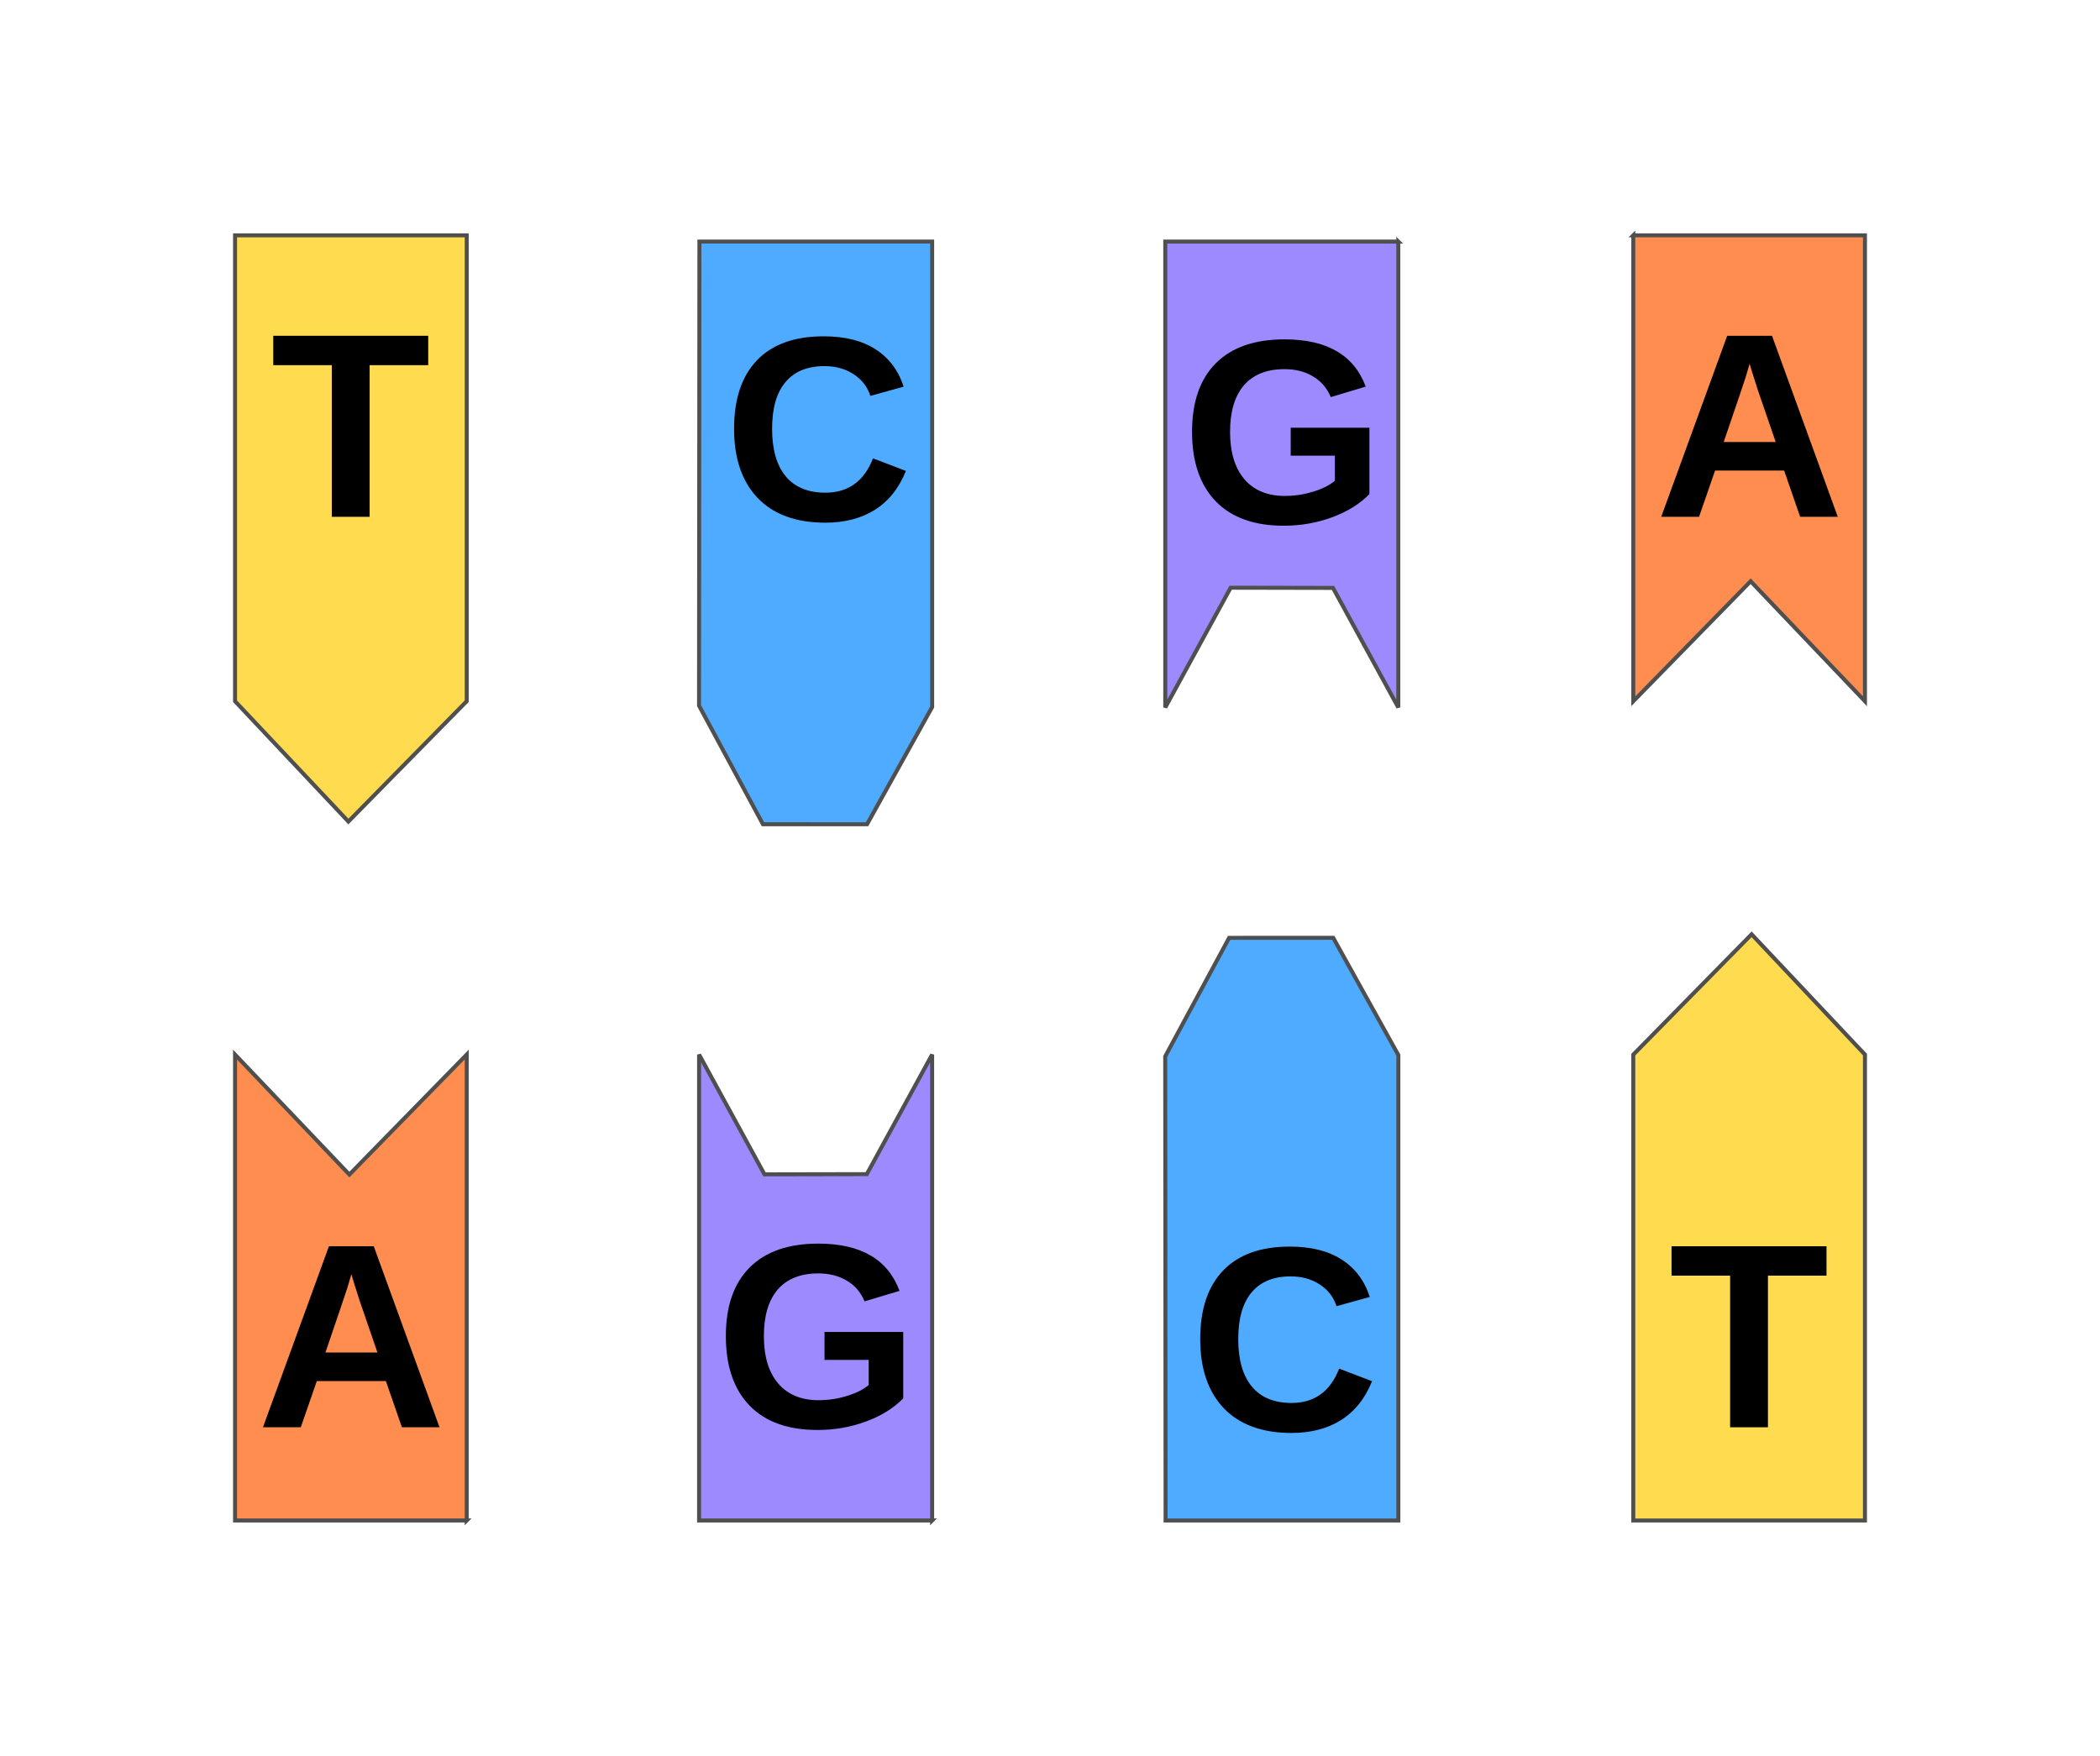
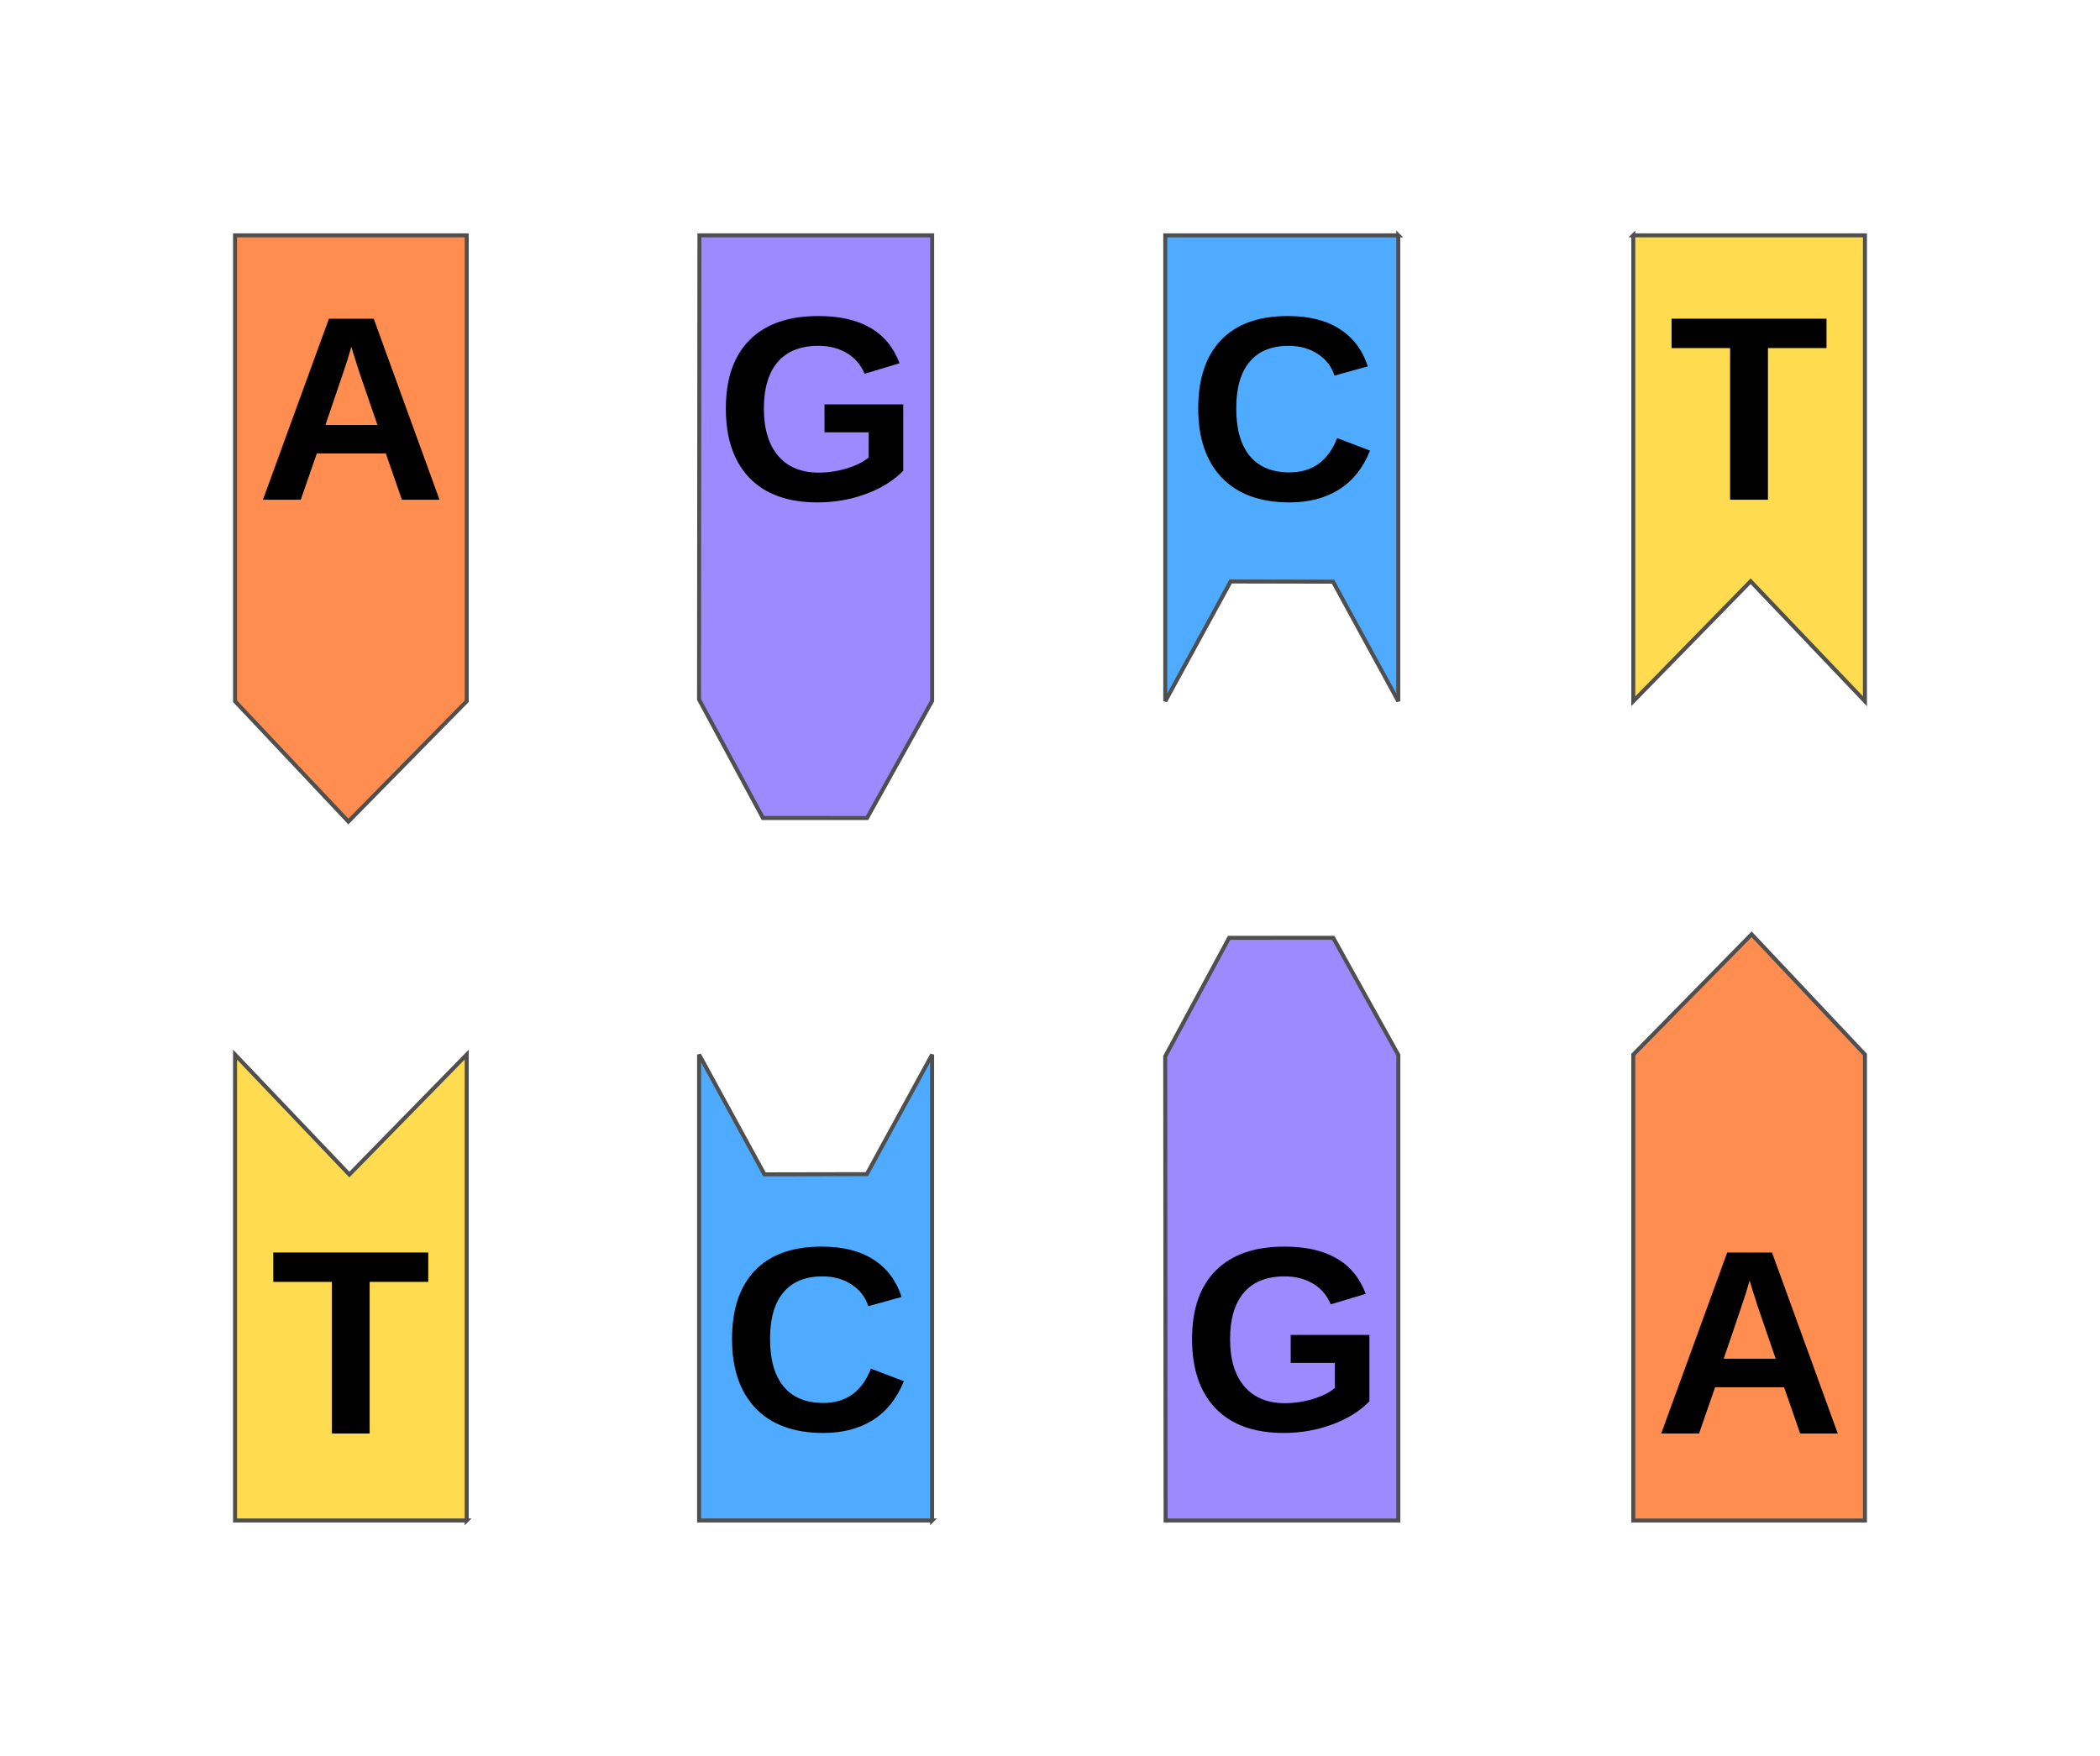
<svg xmlns="http://www.w3.org/2000/svg" width="45.056mm" height="37.681mm" viewBox="0 0 159.648 133.516" id="svg112117" version="1.1">
  <defs id="defs112119">
    <clipPath clipPathUnits="userSpaceOnUse" id="clipPath112675">
      <circle style="opacity:1;fill:#ff0000;fill-opacity:1;fill-rule:nonzero;stroke:none;stroke-width:1.063;stroke-miterlimit:4;stroke-dasharray:none;stroke-opacity:0" id="circle112677" cx="40.738" cy="207.707" r="23.022" />
    </clipPath>
  </defs>
  <g id="layer1" transform="translate(-176.8341,37.48866)">
-     <g id="g4284">
-       <path id="path113723" d="m 234.836,25.187 7.913,0.002 4.951,-8.914 0,-35.395 -17.694,0 -0.029,35.29 4.859,9.017 z" style="color:#000000;clip-rule:nonzero;display:inline;overflow:visible;visibility:visible;opacity:0.69;isolation:auto;mix-blend-mode:normal;color-interpolation:sRGB;color-interpolation-filters:linearRGB;solid-color:#000000;solid-opacity:1;fill:#0086ff;fill-opacity:1;fill-rule:nonzero;stroke:#000000;stroke-width:0.304;stroke-linecap:butt;stroke-linejoin:miter;stroke-miterlimit:4;stroke-dasharray:none;stroke-dashoffset:0;stroke-opacity:1;color-rendering:auto;image-rendering:auto;shape-rendering:auto;text-rendering:auto;enable-background:accumulate" />
-       <text xml:space="preserve" style="font-style:normal;font-variant:normal;font-weight:bold;font-stretch:normal;font-size:20px;line-height:125%;font-family:Arial;-inkscape-font-specification:'Sans Bold';text-align:start;letter-spacing:0px;word-spacing:0px;text-anchor:start;fill:#000000;fill-opacity:1;stroke:none;stroke-width:1px;stroke-linecap:butt;stroke-linejoin:miter;stroke-opacity:1" x="231.811" y="2.055" id="text113725">
-         <tspan id="tspan113727" x="231.811" y="2.055">C</tspan>
-       </text>
-     </g>
-     <g id="g113761" transform="translate(-94.01797,28.08395)">
-       <path id="path113763" d="m 288.721,-47.677 0,35.428 8.617,9.147 8.995,-9.149 0,-35.426 -17.612,0 z" style="color:#000000;clip-rule:nonzero;display:inline;overflow:visible;visibility:visible;opacity:0.69;isolation:auto;mix-blend-mode:normal;color-interpolation:sRGB;color-interpolation-filters:linearRGB;solid-color:#000000;solid-opacity:1;fill:#ffcc00;fill-opacity:1;fill-rule:nonzero;stroke:#000000;stroke-width:0.304;stroke-linecap:butt;stroke-linejoin:miter;stroke-miterlimit:4;stroke-dasharray:none;stroke-dashoffset:0;stroke-opacity:1;color-rendering:auto;image-rendering:auto;shape-rendering:auto;text-rendering:auto;enable-background:accumulate" />
-       <text xml:space="preserve" style="font-style:normal;font-variant:normal;font-weight:bold;font-stretch:normal;font-size:20px;line-height:125%;font-family:Arial;-inkscape-font-specification:'Sans Bold';text-align:start;letter-spacing:0px;word-spacing:0px;text-anchor:start;fill:#000000;fill-opacity:1;stroke:none;stroke-width:1px;stroke-linecap:butt;stroke-linejoin:miter;stroke-opacity:1" x="291.408" y="-26.274" id="text113765">
-         <tspan id="tspan113767" x="291.408" y="-26.274">T</tspan>
-       </text>
-     </g>
-     <g transform="translate(33.29344,28.08395)" id="g113805">
-       <path id="path113807" d="m 267.709,-47.677 0,35.428 8.921,-9.124 8.69,9.123 0,-35.426 -17.612,0 z" style="color:#000000;clip-rule:nonzero;display:inline;overflow:visible;visibility:visible;opacity:0.69;isolation:auto;mix-blend-mode:normal;color-interpolation:sRGB;color-interpolation-filters:linearRGB;solid-color:#000000;solid-opacity:1;fill:#ff5a00;fill-opacity:1;fill-rule:nonzero;stroke:#000000;stroke-width:0.304;stroke-linecap:butt;stroke-linejoin:miter;stroke-miterlimit:4;stroke-dasharray:none;stroke-dashoffset:0;stroke-opacity:1;color-rendering:auto;image-rendering:auto;shape-rendering:auto;text-rendering:auto;enable-background:accumulate" />
-       <text xml:space="preserve" style="font-style:normal;font-variant:normal;font-weight:bold;font-stretch:normal;font-size:20px;line-height:125%;font-family:Arial;-inkscape-font-specification:'Sans Bold';text-align:start;letter-spacing:0px;word-spacing:0px;text-anchor:start;fill:#000000;fill-opacity:1;stroke:none;stroke-width:1px;stroke-linecap:butt;stroke-linejoin:miter;stroke-opacity:1" x="269.332" y="-26.274" id="text113809">
-         <tspan id="tspan113811" x="269.332" y="-26.274">A</tspan>
-       </text>
-     </g>
-     <g transform="translate(-72.0922,17.89571)" id="g115343">
-       <path style="color:#000000;clip-rule:nonzero;display:inline;overflow:visible;visibility:visible;opacity:0.69;isolation:auto;mix-blend-mode:normal;color-interpolation:sRGB;color-interpolation-filters:linearRGB;solid-color:#000000;solid-opacity:1;fill:#ff5a00;fill-opacity:1;fill-rule:nonzero;stroke:#000000;stroke-width:0.304;stroke-linecap:butt;stroke-linejoin:miter;stroke-miterlimit:4;stroke-dasharray:none;stroke-dashoffset:0;stroke-opacity:1;color-rendering:auto;image-rendering:auto;shape-rendering:auto;text-rendering:auto;enable-background:accumulate" d="m 284.407,60.236 0,-35.428 -8.921,9.124 -8.69,-9.123 0,35.426 17.612,0 z" id="path115345" />
-       <text id="text115347" y="53.15" x="268.418" style="font-style:normal;font-variant:normal;font-weight:bold;font-stretch:normal;font-size:20px;line-height:125%;font-family:Arial;-inkscape-font-specification:'Sans Bold';text-align:start;letter-spacing:0px;word-spacing:0px;text-anchor:start;fill:#000000;fill-opacity:1;stroke:none;stroke-width:1px;stroke-linecap:butt;stroke-linejoin:miter;stroke-opacity:1" xml:space="preserve">
-         <tspan y="53.15" x="268.418" id="tspan115349">A</tspan>
-       </text>
-     </g>
-     <g transform="translate(13.19481,17.89571)" id="g115351">
-       <path id="path115353" d="m 305.419,60.236 0,-35.428 -8.617,-9.147 -8.995,9.149 0,35.426 17.612,0 z" style="color:#000000;clip-rule:nonzero;display:inline;overflow:visible;visibility:visible;opacity:0.69;isolation:auto;mix-blend-mode:normal;color-interpolation:sRGB;color-interpolation-filters:linearRGB;solid-color:#000000;solid-opacity:1;fill:#ffcc00;fill-opacity:1;fill-rule:nonzero;stroke:#000000;stroke-width:0.304;stroke-linecap:butt;stroke-linejoin:miter;stroke-miterlimit:4;stroke-dasharray:none;stroke-dashoffset:0;stroke-opacity:1;color-rendering:auto;image-rendering:auto;shape-rendering:auto;text-rendering:auto;enable-background:accumulate" />
-       <text xml:space="preserve" style="font-style:normal;font-variant:normal;font-weight:bold;font-stretch:normal;font-size:20px;line-height:125%;font-family:Arial;-inkscape-font-specification:'Sans Bold';text-align:start;letter-spacing:0px;word-spacing:0px;text-anchor:start;fill:#000000;fill-opacity:1;stroke:none;stroke-width:1px;stroke-linecap:butt;stroke-linejoin:miter;stroke-opacity:1" x="290.495" y="53.15" id="text115355">
-         <tspan id="tspan115357" x="290.495" y="53.15">T</tspan>
-       </text>
-     </g>
-     <g id="g4289">
-       <path id="path4243" d="m 247.697,78.132 0,-35.428 -4.964,9.092 -7.782,0.015 -4.97,-9.106 0,35.426 17.717,4e-6 z" style="color:#000000;clip-rule:nonzero;display:inline;overflow:visible;visibility:visible;opacity:0.69;isolation:auto;mix-blend-mode:normal;color-interpolation:sRGB;color-interpolation-filters:linearRGB;solid-color:#000000;solid-opacity:1;fill:#7355ff;fill-opacity:1;fill-rule:nonzero;stroke:#000000;stroke-width:0.305;stroke-linecap:butt;stroke-linejoin:miter;stroke-miterlimit:4;stroke-dasharray:none;stroke-dashoffset:0;stroke-opacity:1;color-rendering:auto;image-rendering:auto;shape-rendering:auto;text-rendering:auto;enable-background:accumulate" />
-       <text xml:space="preserve" style="font-style:normal;font-variant:normal;font-weight:bold;font-stretch:normal;font-size:20px;line-height:125%;font-family:Arial;-inkscape-font-specification:'Sans Bold';text-align:start;letter-spacing:0px;word-spacing:0px;text-anchor:start;fill:#000000;fill-opacity:1;stroke:none;stroke-width:1px;stroke-linecap:butt;stroke-linejoin:miter;stroke-opacity:1" x="231.187" y="71.045" id="text4273">
-         <tspan id="tspan4275" x="231.187" y="71.045">G</tspan>
-       </text>
-     </g>
-     <g id="g4325">
-       <path style="color:#000000;clip-rule:nonzero;display:inline;overflow:visible;visibility:visible;opacity:0.69;isolation:auto;mix-blend-mode:normal;color-interpolation:sRGB;color-interpolation-filters:linearRGB;solid-color:#000000;solid-opacity:1;fill:#0086ff;fill-opacity:1;fill-rule:nonzero;stroke:#000000;stroke-width:0.304;stroke-linecap:butt;stroke-linejoin:miter;stroke-miterlimit:4;stroke-dasharray:none;stroke-dashoffset:0;stroke-opacity:1;color-rendering:auto;image-rendering:auto;shape-rendering:auto;text-rendering:auto;enable-background:accumulate" d="m 270.276,33.826 7.913,-0.002 4.951,8.914 0,35.395 -17.694,0 -0.029,-35.29 4.859,-9.017 z" id="path4296" />
-       <text id="text4298" y="71.274" x="267.251" style="font-style:normal;font-variant:normal;font-weight:bold;font-stretch:normal;font-size:20px;line-height:125%;font-family:Arial;-inkscape-font-specification:'Sans Bold';text-align:start;letter-spacing:0px;word-spacing:0px;text-anchor:start;fill:#000000;fill-opacity:1;stroke:none;stroke-width:1px;stroke-linecap:butt;stroke-linejoin:miter;stroke-opacity:1" xml:space="preserve">
-         <tspan y="71.274" x="267.251" id="tspan4300">C</tspan>
-       </text>
-     </g>
-     <g id="g4320">
-       <path style="color:#000000;clip-rule:nonzero;display:inline;overflow:visible;visibility:visible;opacity:0.69;isolation:auto;mix-blend-mode:normal;color-interpolation:sRGB;color-interpolation-filters:linearRGB;solid-color:#000000;solid-opacity:1;fill:#7355ff;fill-opacity:1;fill-rule:nonzero;stroke:#000000;stroke-width:0.305;stroke-linecap:butt;stroke-linejoin:miter;stroke-miterlimit:4;stroke-dasharray:none;stroke-dashoffset:0;stroke-opacity:1;color-rendering:auto;image-rendering:auto;shape-rendering:auto;text-rendering:auto;enable-background:accumulate" d="m 283.137,-19.119 0,35.428 -4.964,-9.092 -7.782,-0.015 -4.97,9.106 0,-35.426 17.717,-4e-6 z" id="path4304" />
-       <text id="text4306" y="2.284" x="266.627" style="font-style:normal;font-variant:normal;font-weight:bold;font-stretch:normal;font-size:20px;line-height:125%;font-family:Arial;-inkscape-font-specification:'Sans Bold';text-align:start;letter-spacing:0px;word-spacing:0px;text-anchor:start;fill:#000000;fill-opacity:1;stroke:none;stroke-width:1px;stroke-linecap:butt;stroke-linejoin:miter;stroke-opacity:1" xml:space="preserve">
-         <tspan y="2.284" x="266.627" id="tspan4308">G</tspan>
-       </text>
-     </g>
+     <path style="color:#000000;clip-rule:nonzero;display:inline;overflow:visible;visibility:visible;opacity:0.69;isolation:auto;mix-blend-mode:normal;color-interpolation:sRGB;color-interpolation-filters:linearRGB;solid-color:#000000;solid-opacity:1;fill:#7355ff;fill-opacity:1;fill-rule:nonzero;stroke:#000000;stroke-width:0.304;stroke-linecap:butt;stroke-linejoin:miter;stroke-miterlimit:4;stroke-dasharray:none;stroke-dashoffset:0;stroke-opacity:1;color-rendering:auto;image-rendering:auto;shape-rendering:auto;text-rendering:auto;enable-background:accumulate" d="m 234.836,24.714 7.913,0.002 4.951,-8.914 0,-35.395 -17.694,0 -0.029,35.29 4.859,9.017 z" id="path113723" />
+     <path id="path4304" d="m 283.137,-19.593 0,35.428 -4.964,-9.092 -7.782,-0.015 -4.97,9.106 0,-35.426 17.717,-4e-6 z" style="color:#000000;clip-rule:nonzero;display:inline;overflow:visible;visibility:visible;opacity:0.69;isolation:auto;mix-blend-mode:normal;color-interpolation:sRGB;color-interpolation-filters:linearRGB;solid-color:#000000;solid-opacity:1;fill:#0086ff;fill-opacity:1;fill-rule:nonzero;stroke:#000000;stroke-width:0.305;stroke-linecap:butt;stroke-linejoin:miter;stroke-miterlimit:4;stroke-dasharray:none;stroke-dashoffset:0;stroke-opacity:1;color-rendering:auto;image-rendering:auto;shape-rendering:auto;text-rendering:auto;enable-background:accumulate" />
+     <text id="text113725" y="0.512" x="267.096" style="font-style:normal;font-variant:normal;font-weight:bold;font-stretch:normal;font-size:20px;line-height:125%;font-family:Arial;-inkscape-font-specification:'Sans Bold';text-align:start;letter-spacing:0px;word-spacing:0px;text-anchor:start;fill:#000000;fill-opacity:1;stroke:none;stroke-width:1px;stroke-linecap:butt;stroke-linejoin:miter;stroke-opacity:1" xml:space="preserve">
+       <tspan y="0.512" x="267.096" id="tspan113727">C</tspan>
+     </text>
+     <path style="color:#000000;clip-rule:nonzero;display:inline;overflow:visible;visibility:visible;opacity:0.69;isolation:auto;mix-blend-mode:normal;color-interpolation:sRGB;color-interpolation-filters:linearRGB;solid-color:#000000;solid-opacity:1;fill:#ff5a00;fill-opacity:1;fill-rule:nonzero;stroke:#000000;stroke-width:0.304;stroke-linecap:butt;stroke-linejoin:miter;stroke-miterlimit:4;stroke-dasharray:none;stroke-dashoffset:0;stroke-opacity:1;color-rendering:auto;image-rendering:auto;shape-rendering:auto;text-rendering:auto;enable-background:accumulate" d="m 194.703,-19.593 0,35.428 8.617,9.147 8.995,-9.149 0,-35.426 -17.612,0 z" id="path113763" />
+     <path style="color:#000000;clip-rule:nonzero;display:inline;overflow:visible;visibility:visible;opacity:0.69;isolation:auto;mix-blend-mode:normal;color-interpolation:sRGB;color-interpolation-filters:linearRGB;solid-color:#000000;solid-opacity:1;fill:#ffcc00;fill-opacity:1;fill-rule:nonzero;stroke:#000000;stroke-width:0.304;stroke-linecap:butt;stroke-linejoin:miter;stroke-miterlimit:4;stroke-dasharray:none;stroke-dashoffset:0;stroke-opacity:1;color-rendering:auto;image-rendering:auto;shape-rendering:auto;text-rendering:auto;enable-background:accumulate" d="m 301.002,-19.593 0,35.428 8.921,-9.124 8.69,9.123 0,-35.426 -17.612,0 z" id="path113807" />
+     <text id="text113765" y="0.512" x="303.69" style="font-style:normal;font-variant:normal;font-weight:bold;font-stretch:normal;font-size:20px;line-height:125%;font-family:Arial;-inkscape-font-specification:'Sans Bold';text-align:start;letter-spacing:0px;word-spacing:0px;text-anchor:start;fill:#000000;fill-opacity:1;stroke:none;stroke-width:1px;stroke-linecap:butt;stroke-linejoin:miter;stroke-opacity:1" xml:space="preserve">
+       <tspan y="0.512" x="303.69" id="tspan113767">T</tspan>
+     </text>
+     <text id="text113809" y="0.512" x="196.326" style="font-style:normal;font-variant:normal;font-weight:bold;font-stretch:normal;font-size:20px;line-height:125%;font-family:Arial;-inkscape-font-specification:'Sans Bold';text-align:start;letter-spacing:0px;word-spacing:0px;text-anchor:start;fill:#000000;fill-opacity:1;stroke:none;stroke-width:1px;stroke-linecap:butt;stroke-linejoin:miter;stroke-opacity:1" xml:space="preserve">
+       <tspan y="0.512" x="196.326" id="tspan113811">A</tspan>
+     </text>
+     <path id="path115345" d="m 212.314,78.132 0,-35.428 -8.921,9.124 -8.69,-9.123 0,35.426 17.612,0 z" style="color:#000000;clip-rule:nonzero;display:inline;overflow:visible;visibility:visible;opacity:0.69;isolation:auto;mix-blend-mode:normal;color-interpolation:sRGB;color-interpolation-filters:linearRGB;solid-color:#000000;solid-opacity:1;fill:#ffcc00;fill-opacity:1;fill-rule:nonzero;stroke:#000000;stroke-width:0.304;stroke-linecap:butt;stroke-linejoin:miter;stroke-miterlimit:4;stroke-dasharray:none;stroke-dashoffset:0;stroke-opacity:1;color-rendering:auto;image-rendering:auto;shape-rendering:auto;text-rendering:auto;enable-background:accumulate" />
+     <path style="color:#000000;clip-rule:nonzero;display:inline;overflow:visible;visibility:visible;opacity:0.69;isolation:auto;mix-blend-mode:normal;color-interpolation:sRGB;color-interpolation-filters:linearRGB;solid-color:#000000;solid-opacity:1;fill:#ff5a00;fill-opacity:1;fill-rule:nonzero;stroke:#000000;stroke-width:0.304;stroke-linecap:butt;stroke-linejoin:miter;stroke-miterlimit:4;stroke-dasharray:none;stroke-dashoffset:0;stroke-opacity:1;color-rendering:auto;image-rendering:auto;shape-rendering:auto;text-rendering:auto;enable-background:accumulate" d="m 318.614,78.132 0,-35.428 -8.617,-9.147 -8.995,9.149 0,35.426 17.612,0 z" id="path115353" />
+     <text xml:space="preserve" style="font-style:normal;font-variant:normal;font-weight:bold;font-stretch:normal;font-size:20px;line-height:125%;font-family:Arial;-inkscape-font-specification:'Sans Bold';text-align:start;letter-spacing:0px;word-spacing:0px;text-anchor:start;fill:#000000;fill-opacity:1;stroke:none;stroke-width:1px;stroke-linecap:butt;stroke-linejoin:miter;stroke-opacity:1" x="302.625" y="71.518" id="text115347">
+       <tspan id="tspan115349" x="302.625" y="71.518">A</tspan>
+     </text>
+     <text id="text115355" y="71.518" x="197.39" style="font-style:normal;font-variant:normal;font-weight:bold;font-stretch:normal;font-size:20px;line-height:125%;font-family:Arial;-inkscape-font-specification:'Sans Bold';text-align:start;letter-spacing:0px;word-spacing:0px;text-anchor:start;fill:#000000;fill-opacity:1;stroke:none;stroke-width:1px;stroke-linecap:butt;stroke-linejoin:miter;stroke-opacity:1" xml:space="preserve">
+       <tspan y="71.518" x="197.39" id="tspan115357">T</tspan>
+     </text>
+     <path style="color:#000000;clip-rule:nonzero;display:inline;overflow:visible;visibility:visible;opacity:0.69;isolation:auto;mix-blend-mode:normal;color-interpolation:sRGB;color-interpolation-filters:linearRGB;solid-color:#000000;solid-opacity:1;fill:#0086ff;fill-opacity:1;fill-rule:nonzero;stroke:#000000;stroke-width:0.305;stroke-linecap:butt;stroke-linejoin:miter;stroke-miterlimit:4;stroke-dasharray:none;stroke-dashoffset:0;stroke-opacity:1;color-rendering:auto;image-rendering:auto;shape-rendering:auto;text-rendering:auto;enable-background:accumulate" d="m 247.697,78.132 0,-35.428 -4.964,9.092 -7.782,0.015 -4.97,-9.106 0,35.426 17.717,4e-6 z" id="path4243" />
+     <path id="path4296" d="m 270.276,33.825 7.913,-0.002 4.951,8.914 0,35.395 -17.694,0 -0.029,-35.29 4.859,-9.017 z" style="color:#000000;clip-rule:nonzero;display:inline;overflow:visible;visibility:visible;opacity:0.69;isolation:auto;mix-blend-mode:normal;color-interpolation:sRGB;color-interpolation-filters:linearRGB;solid-color:#000000;solid-opacity:1;fill:#7355ff;fill-opacity:1;fill-rule:nonzero;stroke:#000000;stroke-width:0.304;stroke-linecap:butt;stroke-linejoin:miter;stroke-miterlimit:4;stroke-dasharray:none;stroke-dashoffset:0;stroke-opacity:1;color-rendering:auto;image-rendering:auto;shape-rendering:auto;text-rendering:auto;enable-background:accumulate" />
+     <text id="text4273" y="71.274" x="266.627" style="font-style:normal;font-variant:normal;font-weight:bold;font-stretch:normal;font-size:20px;line-height:125%;font-family:Arial;-inkscape-font-specification:'Sans Bold';text-align:start;letter-spacing:0px;word-spacing:0px;text-anchor:start;fill:#000000;fill-opacity:1;stroke:none;stroke-width:1px;stroke-linecap:butt;stroke-linejoin:miter;stroke-opacity:1" xml:space="preserve">
+       <tspan y="71.274" x="266.627" id="tspan4275">G</tspan>
+     </text>
+     <text xml:space="preserve" style="font-style:normal;font-variant:normal;font-weight:bold;font-stretch:normal;font-size:20px;line-height:125%;font-family:Arial;-inkscape-font-specification:'Sans Bold';text-align:start;letter-spacing:0px;word-spacing:0px;text-anchor:start;fill:#000000;fill-opacity:1;stroke:none;stroke-width:1px;stroke-linecap:butt;stroke-linejoin:miter;stroke-opacity:1" x="231.656" y="71.274" id="text4298">
+       <tspan id="tspan4300" x="231.656" y="71.274">C</tspan>
+     </text>
+     <text xml:space="preserve" style="font-style:normal;font-variant:normal;font-weight:bold;font-stretch:normal;font-size:20px;line-height:125%;font-family:Arial;-inkscape-font-specification:'Sans Bold';text-align:start;letter-spacing:0px;word-spacing:0px;text-anchor:start;fill:#000000;fill-opacity:1;stroke:none;stroke-width:1px;stroke-linecap:butt;stroke-linejoin:miter;stroke-opacity:1" x="231.187" y="0.512" id="text4306">
+       <tspan id="tspan4308" x="231.187" y="0.512">G</tspan>
+     </text>
  </g>
</svg>
